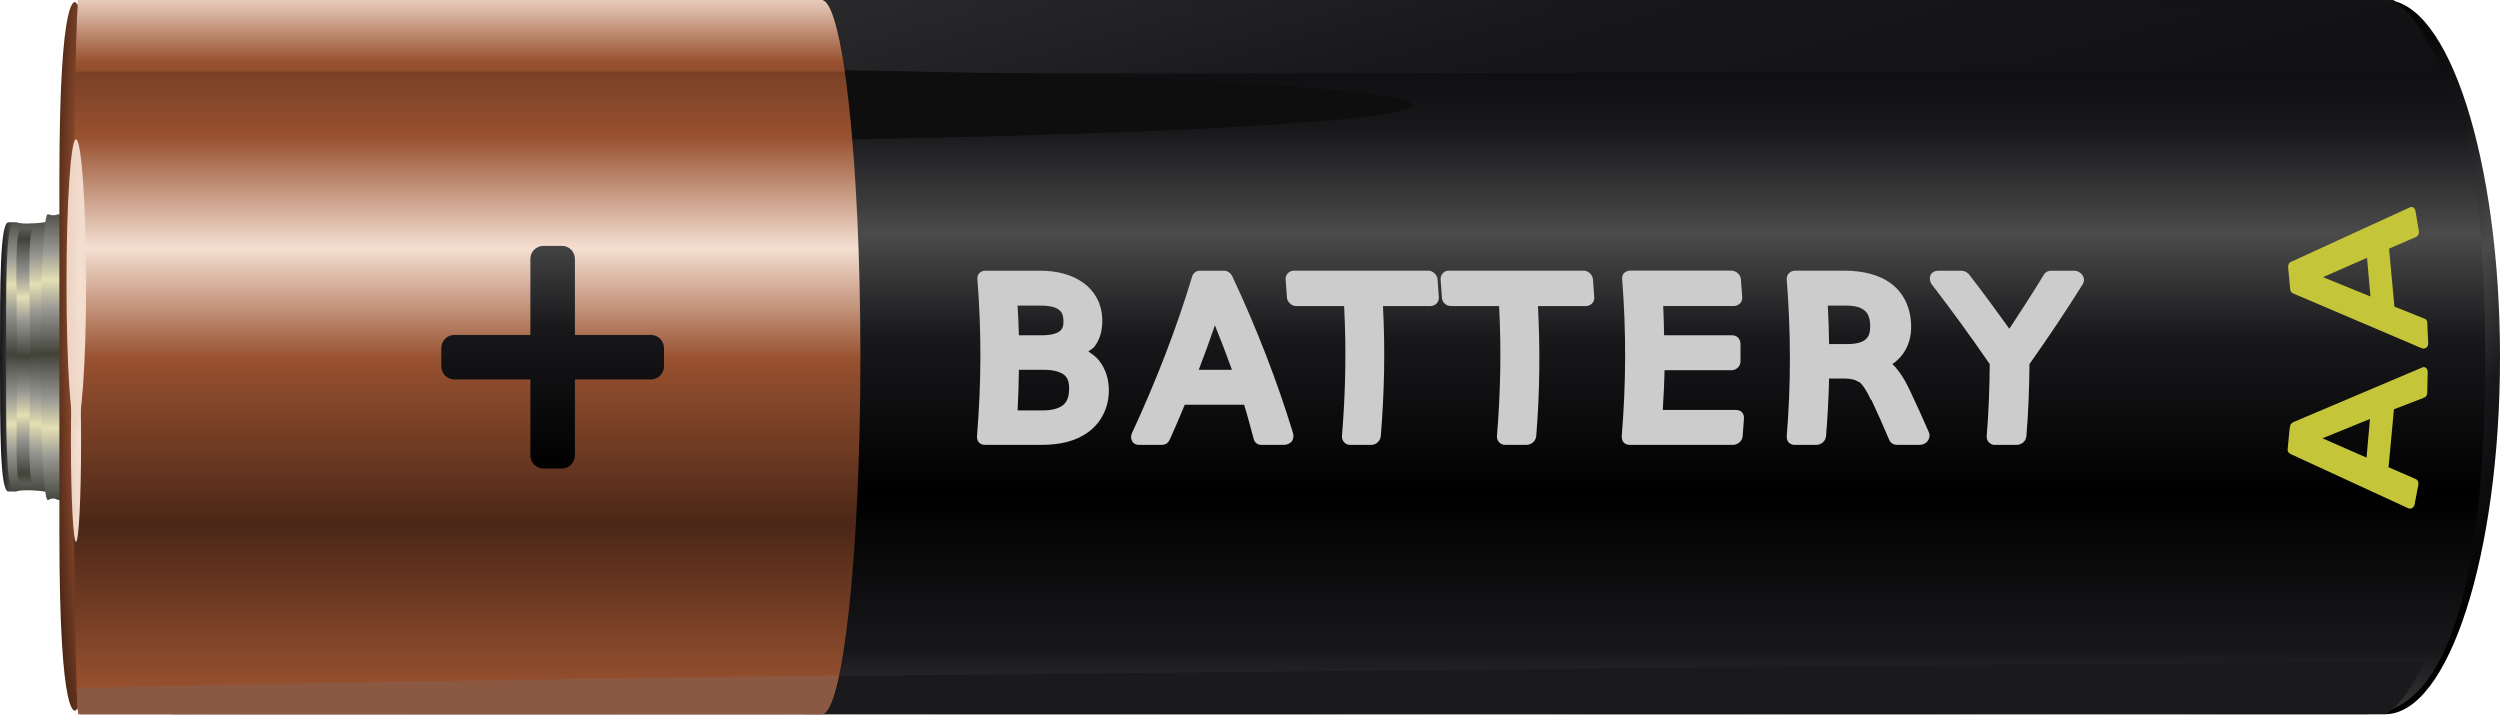
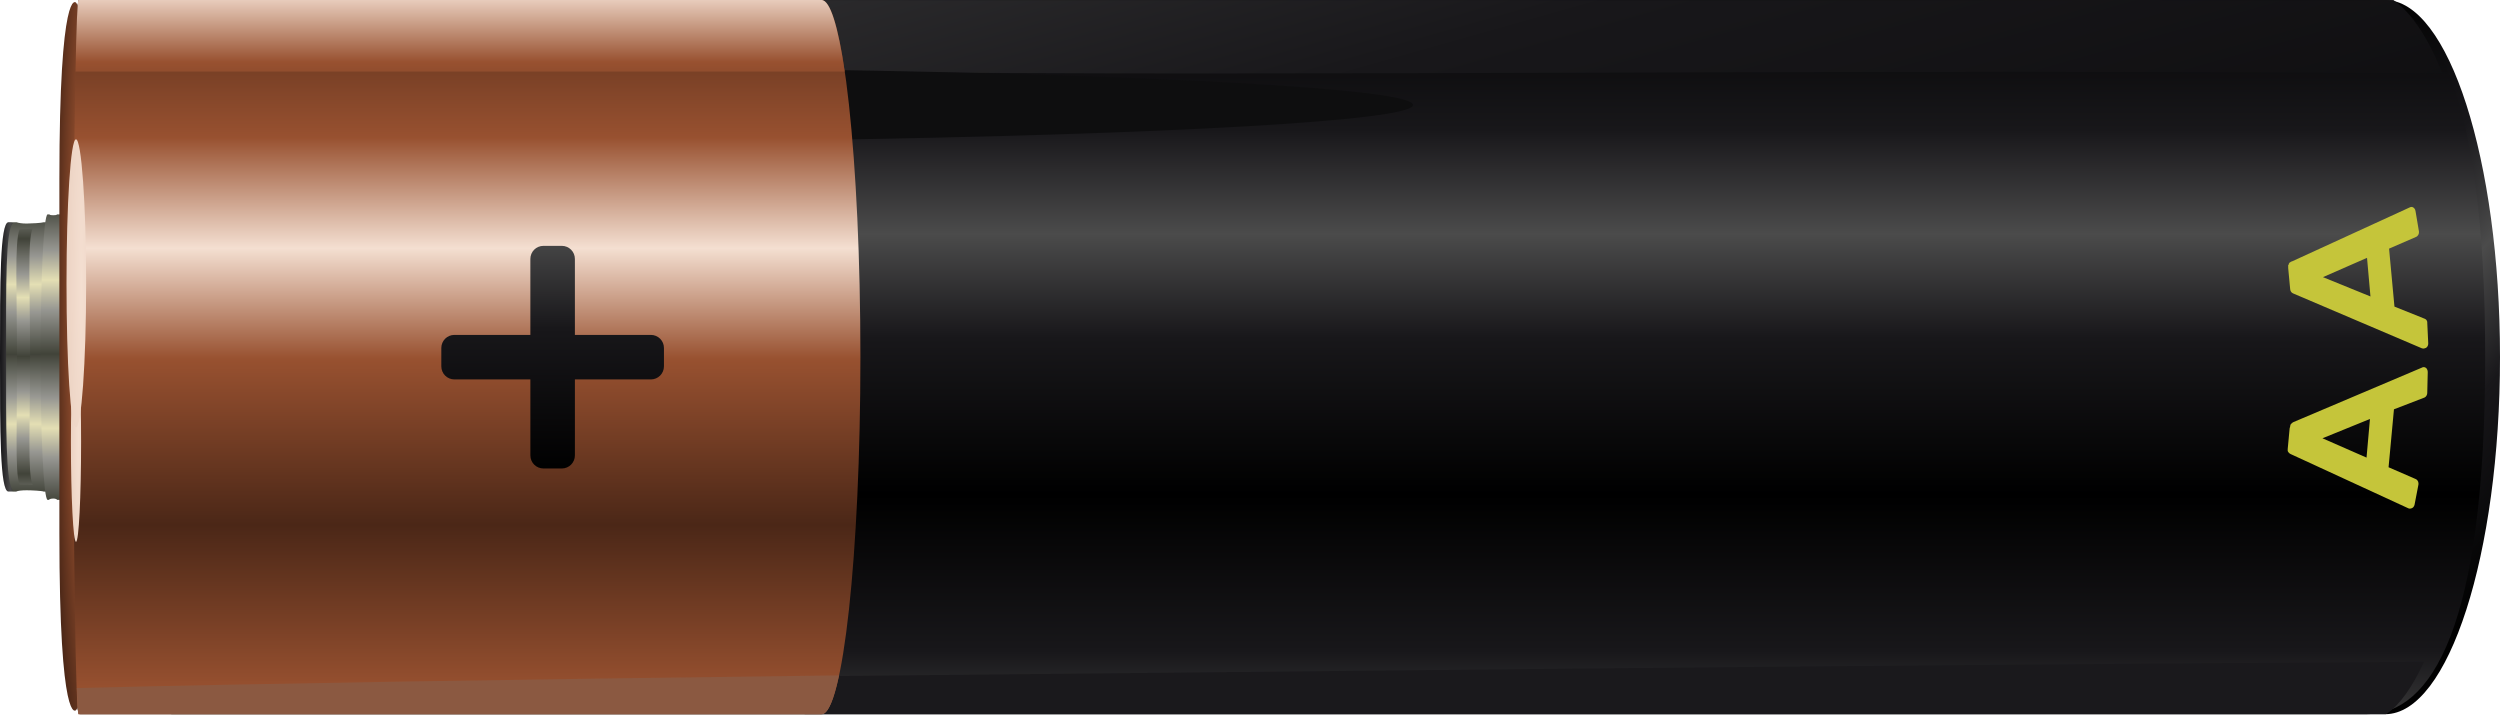
<svg xmlns="http://www.w3.org/2000/svg" xmlns:xlink="http://www.w3.org/1999/xlink" id="svg5157" viewBox="0 0 398.943 113.974" version="1.1" width="105.554mm" height="30.156mm">
  <defs id="defs5159">
-     <linearGradient id="linearGradient4798" x1="478.2" xlink:href="#linearGradient4236" spreadMethod="reflect" gradientUnits="userSpaceOnUse" y1="885.78" gradientTransform="matrix(0.34263,0,0,0.31535,160.79,-94.699)" x2="513.7" y2="848.3" />
+     <linearGradient id="linearGradient4798" x1="478.2" xlink:href="#linearGradient4236" spreadMethod="reflect" gradientUnits="userSpaceOnUse" y1="885.78" gradientTransform="matrix(0,-0.7637602,0.7029501,0,-305.7627,381.1668)" x2="513.7" y2="848.3" />
    <linearGradient id="linearGradient4236">
      <stop id="stop4238" stop-color="#4b4b4b" offset="0" />
      <stop id="stop4240" stop-color="#18171a" offset=".4" />
      <stop id="stop4242" offset="1" />
    </linearGradient>
-     <linearGradient id="linearGradient4800" x1="450.2" xlink:href="#linearGradient4236" spreadMethod="reflect" gradientUnits="userSpaceOnUse" y1="735.78" gradientTransform="matrix(0.34263,0,0,0.32621,160.79,-106.66)" x2="504.7" y2="735.78" />
-     <linearGradient id="linearGradient4802" x1="468.82" xlink:href="#linearGradient4148" spreadMethod="reflect" gradientUnits="userSpaceOnUse" y1="461.62" gradientTransform="matrix(0.34263,0,0,0.21254,160.79,-53.599)" x2="483.41" y2="461.62" />
+     <linearGradient id="linearGradient4800" x1="450.2" xlink:href="#linearGradient4236" spreadMethod="reflect" gradientUnits="userSpaceOnUse" y1="735.78" gradientTransform="matrix(0,-0.7637602,0.7271582,0,-332.4251,381.1668)" x2="504.7" y2="735.78" />
+     <linearGradient id="linearGradient4802" x1="468.82" xlink:href="#linearGradient4148" spreadMethod="reflect" gradientUnits="userSpaceOnUse" y1="461.62" gradientTransform="matrix(0,-0.7637602,0.4737752,0,-214.1462,381.1668)" x2="483.41" y2="461.62" />
    <linearGradient id="linearGradient4148">
      <stop id="stop4150" stop-color="#e4dfb4" offset="0" />
      <stop id="stop4152" stop-color="#979792" offset=".4" />
      <stop id="stop4154" stop-color="#414339" offset="1" />
    </linearGradient>
-     <linearGradient id="linearGradient4804" x1="463.05" xlink:href="#linearGradient4148" spreadMethod="reflect" gradientUnits="userSpaceOnUse" y1="463.39" gradientTransform="matrix(0.32819,0,0,0.30386,166.92,-96.301)" x2="450.24" y2="463.39" />
-     <linearGradient id="linearGradient4806" x1="468.82" xlink:href="#linearGradient4148" spreadMethod="reflect" gradientUnits="userSpaceOnUse" y1="461.62" gradientTransform="matrix(0.36353,0,0,0.08388,151.92,7.4105)" x2="483.41" y2="461.62" />
-     <radialGradient id="radialGradient4808" xlink:href="#linearGradient4236" spreadMethod="reflect" gradientUnits="userSpaceOnUse" cy="559.92" cx="424.58" gradientTransform="matrix(0.90038,0,0,-0.066691,-75.964,73.1)" r="28.141" />
-     <linearGradient id="linearGradient4810" x1="629.84" xlink:href="#linearGradient4236" gradientUnits="userSpaceOnUse" y1="802.53" gradientTransform="matrix(0.34263,0,0,0.32621,160.79,-106.66)" x2="318.57" y2="886.34" />
-     <radialGradient id="radialGradient4812" xlink:href="#linearGradient4228" spreadMethod="reflect" gradientUnits="userSpaceOnUse" cy="703.67" cx="425.28" gradientTransform="matrix(0.49252,0,0,0.035137,1272.7,393.2)" r="74.594" />
+     <linearGradient id="linearGradient4804" x1="463.05" xlink:href="#linearGradient4148" spreadMethod="reflect" gradientUnits="userSpaceOnUse" y1="463.39" gradientTransform="matrix(0,-0.7315719,0.6773376,0,-309.3337,367.5024)" x2="450.24" y2="463.39" />
+     <linearGradient id="linearGradient4806" x1="468.82" xlink:href="#linearGradient4148" spreadMethod="reflect" gradientUnits="userSpaceOnUse" y1="461.62" gradientTransform="matrix(0,-0.8103487,0.1869778,0,-78.14929,400.939)" x2="483.41" y2="461.62" />
+     <radialGradient id="radialGradient4808" xlink:href="#linearGradient4236" spreadMethod="reflect" gradientUnits="userSpaceOnUse" cy="559.92" cx="424.58" gradientTransform="matrix(0,-2.007047,-0.1486616,0,68.27988,908.9177)" r="28.141" />
+     <linearGradient id="linearGradient4810" x1="629.84" xlink:href="#linearGradient4236" gradientUnits="userSpaceOnUse" y1="802.53" gradientTransform="matrix(0,-0.7637602,0.7271582,0,-332.4251,381.1668)" x2="318.57" y2="886.34" />
+     <radialGradient id="radialGradient4812" xlink:href="#linearGradient4228" spreadMethod="reflect" gradientUnits="userSpaceOnUse" cy="703.67" cx="425.28" gradientTransform="matrix(0,-1.097882,0.07832427,0,-40.72363,517.1203)" r="74.594" />
    <linearGradient id="linearGradient4228">
      <stop id="stop4230" stop-color="#f4dfd1" offset="0" />
      <stop id="stop4232" stop-color="#985130" offset=".4" />
      <stop id="stop4234" stop-color="#4b2717" offset="1" />
    </linearGradient>
-     <linearGradient id="linearGradient4814" x1="447.08" xlink:href="#linearGradient4228" spreadMethod="reflect" gradientUnits="userSpaceOnUse" y1="561.01" gradientTransform="matrix(0.34415,0,0,0.33161,160.15,-110.15)" x2="504.62" y2="561.01" />
-     <linearGradient id="linearGradient4816" x1="449.3" xlink:href="#linearGradient4236" gradientUnits="userSpaceOnUse" y1="580.12" gradientTransform="matrix(0.35861,0,0,0.35861,154.01,-126.19)" x2="401.52" y2="580.12" />
-     <radialGradient id="radialGradient4818" xlink:href="#linearGradient4228" spreadMethod="reflect" gradientUnits="userSpaceOnUse" cy="728.18" cx="425.72" gradientTransform="matrix(5.2609,0,0,0.21486,-766.48,260.64)" r="74.594" />
-     <radialGradient id="radialGradient4820" xlink:href="#linearGradient4228" spreadMethod="reflect" gradientUnits="userSpaceOnUse" cy="728.18" cx="425.72" gradientTransform="matrix(7.5864,0,0,0.41245,-1745.1,116.96)" r="74.594" />
-     <linearGradient id="linearGradient5155" x1="501.03" xlink:href="#linearGradient4228" gradientUnits="userSpaceOnUse" x2="463.7" gradientTransform="matrix(0.34263,0,0,0.37338,160.79,-134.79)" y1="559.56" y2="559.56" />
+     <linearGradient id="linearGradient4814" x1="447.08" xlink:href="#linearGradient4228" spreadMethod="reflect" gradientUnits="userSpaceOnUse" y1="561.01" gradientTransform="matrix(0,-0.7671485,0.7391954,0,-340.2047,382.5935)" x2="504.62" y2="561.01" />
+     <linearGradient id="linearGradient4816" x1="449.3" xlink:href="#linearGradient4236" gradientUnits="userSpaceOnUse" y1="580.12" gradientTransform="matrix(0,-0.7993814,0.7993814,0,-375.9596,396.2802)" x2="401.52" y2="580.12" />
+     <radialGradient id="radialGradient4818" xlink:href="#linearGradient4228" spreadMethod="reflect" gradientUnits="userSpaceOnUse" cy="728.18" cx="425.72" gradientTransform="matrix(0,-11.72713,0.4789467,0,-336.2146,5062.678)" r="74.594" />
+     <radialGradient id="radialGradient4820" xlink:href="#linearGradient4228" spreadMethod="reflect" gradientUnits="userSpaceOnUse" cy="728.18" cx="425.72" gradientTransform="matrix(0,-16.91093,0.9193967,0,-656.4932,7244.131)" r="74.594" />
+     <linearGradient id="linearGradient5155" x1="501.03" xlink:href="#linearGradient4228" gradientUnits="userSpaceOnUse" x2="463.7" gradientTransform="matrix(0,-0.7637602,0.8323054,0,-395.13,381.1668)" y1="559.56" y2="559.56" />
  </defs>
-   <g id="layer1" transform="matrix(0,-2.229111,2.229111,0,-1408.06,1492.267)">
-     <g id="g4354" transform="translate(-835.24,220.2)">
-       <path id="path4356" style="color:#000000;fill:url(#linearGradient4798)" transform="translate(1172.9,369)" fill="url(#linearGradient4798)" d="m 306.22,53.656 c -14.117,0 -25.562,0.491 -25.562,1.094 v 158.47 c 0,4.538 11.446,8.219 25.562,8.219 14.117,3e-5 25.562,-3.68 25.562,-8.219 v -158.47 c 0,-0.603 -11.446,-1.094 -25.562,-1.094 z" />
-       <path id="path4358" style="color:#000000;fill:url(#linearGradient4800)" transform="translate(1172.9,369)" fill="url(#linearGradient4800)" d="m 306.22,46.812 c -14.117,0 -25.562,0.782 -25.562,1.406 v 163.66 c 0,4.695 6.32,8.5 25.562,8.5 19.242,0 25.562,-3.805 25.562,-8.5 v -163.66 c 0,-0.624 -11.446,-1.406 -25.562,-1.406 z" />
-       <path id="path4360" style="color:#000000;fill:url(#linearGradient4802)" transform="translate(1172.9,369)" fill="url(#linearGradient4802)" d="m 302.5,42.594 c -3.442,0.058 -5.867,0.247 -5.906,0.781 -8e-5,0.002 0,0.029 0,0.031 v 0.219 c 0.057,0.098 0.094,0.401 0.094,0.75 0,0.346 -0.038,1.118 -0.094,1.219 v 0.844 c 2.978,-0.035 6.21,-0.062 9.625,-0.062 3.415,0 6.678,0.027 9.656,0.062 v -0.844 c -0.05,-0.118 -0.094,-0.896 -0.094,-1.219 0,-0.322 0.043,-0.601 0.094,-0.719 v -0.219 c 0.002,-0.011 0,-0.02 0,-0.031 0,-0.005 3.8e-4,-0.026 0,-0.031 -0.057,-0.712 -4.367,-0.781 -9.656,-0.781 -1.323,0 -2.571,-0.019 -3.719,0 z" />
-       <path id="path4362" style="color:#000000;fill:url(#linearGradient4804)" transform="translate(1172.9,369)" fill="url(#linearGradient4804)" d="m 300.28,43.656 c -1.612,-0.003 -2.752,0.031 -3.188,0.219 3.3e-4,0.038 0,0.055 0,0.094 0,0.333 -0.003,0.641 -0.031,0.844 0.775,-0.387 4.561,-0.188 9.156,-0.188 4.636,0 8.491,-0.204 9.219,0.188 -0.029,-0.204 -0.062,-0.508 -0.062,-0.844 0,-0.038 -3.3e-4,-0.056 0,-0.094 -0.854,-0.378 -4.631,-0.188 -9.156,-0.188 -2.255,0 -4.326,-0.028 -5.938,-0.031 z" />
-       <path id="path4364" style="color:#000000;fill:url(#linearGradient4806)" transform="translate(1172.9,369)" fill="url(#linearGradient4806)" d="m 306.22,45.375 c -5.614,0 -10.163,0.219 -10.219,0.5 v 0.094 c 0.06,0.039 0.094,0.175 0.094,0.312 0,0.136 -0.034,0.241 -0.094,0.281 v 0.344 c 3.159,-0.014 6.595,-0.031 10.219,-0.031 3.623,0 7.059,0.017 10.219,0.031 V 46.562 c -0.053,-0.046 -0.062,-0.154 -0.062,-0.281 0,-0.127 0.009,-0.235 0.062,-0.281 v -0.094 c 10e-4,-0.002 -0.003,-0.029 0,-0.031 -0.06,-0.281 -4.607,-0.5 -10.219,-0.5 z" />
-       <path id="path4366" style="color:#000000;fill:url(#radialGradient4808)" transform="translate(1172.9,369)" fill="url(#radialGradient4808)" d="m 306.22,42.469 c -5.291,0 -9.572,0.003 -9.625,0.594 v 0.219 c 0.018,0.025 0.049,0.072 0.062,0.125 0.51,-0.542 4.584,-0.5 9.562,-0.5 5.041,0 9.168,-0.052 9.594,0.5 0.012,-0.054 0.047,-0.094 0.062,-0.125 V 43.094 c 0.002,-0.009 0,-0.022 0,-0.031 -0.057,-0.591 -4.367,-0.594 -9.656,-0.594 z" />
-       <path id="path4368" style="color:#000000" transform="translate(1172.9,369)" fill="#1a191c" d="m 280.66,100.06 v 113.16 c 0,0.021 -3e-4,0.042 0,0.062 0.637,0.974 1.948,1.889 3.75,2.719 -0.263,-44.429 -0.736,-83.518 -1.031,-115.03 -1.352,-0.231 -2.188,-0.644 -2.719,-0.906 z" />
-       <path id="path4370" style="color:#000000;fill:url(#linearGradient4810)" transform="translate(1172.9,369)" fill="url(#linearGradient4810)" d="m 331.78,100.41 c -0.768,0.304 -3.168,1.826 -5.125,2.094 -0.377,32.352 0.217,70.813 -0.125,114.81 2.512,-0.999 4.328,-2.189 5.25,-3.5 z" />
-       <path id="path4372" d="m 1473.4,481.41 c -0.151,0.002 -0.304,0.052 -0.406,0.156 -0.102,0.104 -0.157,0.254 -0.156,0.406 v 4.062 c 0,1.355 0.276,2.493 0.938,3.375 0.662,0.882 1.671,1.395 2.812,1.438 0.872,0.033 1.688,-0.208 2.312,-0.719 0.253,-0.205 0.445,-0.478 0.625,-0.75 0.116,0.147 0.196,0.321 0.344,0.438 0.541,0.425 1.249,0.593 2.031,0.562 1.034,-0.041 1.94,-0.525 2.531,-1.344 0.592,-0.821 0.875,-1.873 0.875,-3.125 v -3.906 c 0,-0.162 -0.073,-0.333 -0.188,-0.438 -0.114,-0.105 -0.276,-0.138 -0.438,-0.125 -3.745,0.297 -7.473,0.279 -11.219,-0.031 -0.02,-0.002 -0.043,6.9e-4 -0.062,0 z m 1.906,2.906 c 0.962,0.054 1.944,0.08 2.906,0.094 v 1.812 c 0,0.736 -0.178,1.21 -0.375,1.438 -0.192,0.227 -0.474,0.364 -1.062,0.344 -0.582,-0.02 -0.89,-0.189 -1.094,-0.438 -0.197,-0.241 -0.375,-0.702 -0.375,-1.438 v -1.812 z m 7.5,0 v 1.656 c 0,0.668 -0.126,1.073 -0.281,1.281 -0.157,0.213 -0.347,0.328 -0.781,0.344 -0.441,0.016 -0.623,-0.077 -0.781,-0.281 -0.152,-0.196 -0.281,-0.611 -0.281,-1.281 v -1.625 c 0.717,-0.015 1.409,-0.056 2.125,-0.094 z m -9.375,8.125 c -0.157,-0.006 -0.329,0.052 -0.438,0.156 -0.109,0.105 -0.156,0.248 -0.156,0.406 v 1.594 c -2e-4,0.128 0.021,0.264 0.094,0.375 0.073,0.111 0.193,0.197 0.312,0.25 0.825,0.367 1.644,0.725 2.469,1.062 v 4.25 c -0.825,0.253 -1.644,0.464 -2.469,0.688 -0.119,0.032 -0.239,0.121 -0.312,0.219 -0.073,0.098 -0.094,0.216 -0.094,0.344 v 1.594 c 2e-4,0.201 0.086,0.434 0.25,0.562 0.164,0.128 0.408,0.152 0.594,0.094 3.745,-1.145 7.473,-2.593 11.219,-4.344 0.23,-0.109 0.406,-0.345 0.406,-0.594 v -1.75 c -5e-4,-0.249 -0.176,-0.46 -0.406,-0.531 -3.745,-1.133 -7.473,-2.574 -11.219,-4.312 -0.079,-0.038 -0.165,-0.058 -0.25,-0.062 z m 4.781,4.844 c 1.062,0.409 2.126,0.795 3.188,1.156 -1.062,0.429 -2.126,0.839 -3.188,1.219 z m 6.469,6.219 c -0.428,0.034 -0.853,0.068 -1.281,0.094 -0.02,2.3e-4 -0.043,-0.002 -0.062,0 -0.151,0.024 -0.304,0.13 -0.406,0.25 -0.102,0.12 -0.157,0.253 -0.156,0.406 v 3.438 c -3.112,0.162 -6.201,0.102 -9.312,-0.156 -0.162,-0.013 -0.323,0.051 -0.438,0.156 -0.114,0.105 -0.188,0.243 -0.188,0.406 v 1.562 c 0,0.164 0.073,0.312 0.188,0.438 0.114,0.126 0.276,0.205 0.438,0.219 3.112,0.258 6.201,0.318 9.312,0.156 v 3.406 c 0,0.164 0.073,0.328 0.188,0.438 0.114,0.11 0.276,0.166 0.438,0.156 0.428,-0.026 0.853,-0.06 1.281,-0.094 0.162,-0.013 0.323,-0.093 0.438,-0.219 0.114,-0.126 0.188,-0.274 0.188,-0.438 v -9.625 c 0,-0.163 -0.073,-0.332 -0.188,-0.438 -0.114,-0.106 -0.276,-0.169 -0.438,-0.156 z m 0,11.094 c -0.428,0.034 -0.853,0.068 -1.281,0.094 -0.02,2.2e-4 -0.043,-0.002 -0.062,0 -0.151,0.024 -0.304,0.099 -0.406,0.219 -0.102,0.12 -0.157,0.283 -0.156,0.438 v 3.438 c -3.112,0.162 -6.201,0.102 -9.312,-0.156 -0.162,-0.013 -0.323,0.05 -0.438,0.156 -0.114,0.106 -0.188,0.242 -0.188,0.406 v 1.562 c 0,0.164 0.073,0.342 0.188,0.469 0.114,0.126 0.276,0.205 0.438,0.219 3.112,0.258 6.201,0.287 9.312,0.125 v 3.438 c 0,0.164 0.073,0.327 0.188,0.438 0.114,0.11 0.276,0.166 0.438,0.156 0.428,-0.026 0.853,-0.06 1.281,-0.094 0.162,-0.013 0.323,-0.093 0.438,-0.219 0.114,-0.126 0.188,-0.273 0.188,-0.438 v -9.688 c 0,-0.164 -0.073,-0.3 -0.188,-0.406 -0.114,-0.106 -0.276,-0.169 -0.438,-0.156 z m -11.281,12.969 c -0.151,0.002 -0.304,0.05 -0.406,0.156 -0.102,0.106 -0.157,0.251 -0.156,0.406 v 7.406 c 0,0.165 0.073,0.342 0.188,0.469 0.114,0.127 0.276,0.205 0.438,0.219 0.428,0.035 0.853,0.066 1.281,0.094 0.162,0.01 0.323,-0.046 0.438,-0.156 0.114,-0.11 0.156,-0.272 0.156,-0.438 v -5.219 c 0.945,0.052 1.899,0.111 2.844,0.125 v 4.812 c 0,0.165 0.073,0.319 0.188,0.438 0.114,0.118 0.276,0.187 0.438,0.188 0.425,0.002 0.856,0.006 1.281,0 0.161,-0.002 0.323,-0.069 0.438,-0.188 0.114,-0.119 0.156,-0.272 0.156,-0.438 v -4.844 c 0.697,-0.015 1.397,-0.026 2.094,-0.062 v 5.062 c 0,0.165 0.073,0.327 0.188,0.438 0.114,0.111 0.276,0.166 0.438,0.156 0.428,-0.026 0.853,-0.06 1.281,-0.094 0.162,-0.013 0.323,-0.092 0.438,-0.219 0.114,-0.127 0.188,-0.304 0.188,-0.469 v -7.25 c 0,-0.165 -0.073,-0.331 -0.188,-0.438 -0.114,-0.107 -0.276,-0.138 -0.438,-0.125 -3.745,0.297 -7.473,0.279 -11.219,-0.031 -0.02,-0.002 -0.043,6.6e-4 -0.062,0 z m 0,11.812 c -0.151,0.002 -0.304,0.05 -0.406,0.156 -0.102,0.106 -0.157,0.251 -0.156,0.406 v 1.562 c 0,0.165 0.073,0.342 0.188,0.469 0.114,0.127 0.276,0.205 0.438,0.219 1.379,0.114 2.746,0.187 4.125,0.219 v 1.062 c 0,0.531 -0.102,0.853 -0.25,1.062 v 0.031 c -0.135,0.195 -0.576,0.518 -1.281,0.844 v 0.031 c -0.962,0.449 -1.913,0.872 -2.875,1.281 -0.203,0.086 -0.342,0.298 -0.344,0.531 v 1.656 c 10e-4,0.214 0.104,0.435 0.281,0.562 0.177,0.128 0.407,0.174 0.594,0.094 1.025,-0.447 2.069,-0.914 3.094,-1.406 0.663,-0.312 1.175,-0.634 1.594,-1 0.078,-0.067 0.148,-0.148 0.219,-0.219 0.196,0.291 0.439,0.547 0.719,0.75 0.587,0.424 1.293,0.62 2.094,0.594 1.204,-0.039 2.237,-0.516 2.906,-1.375 0.671,-0.861 0.969,-2.033 0.969,-3.438 v -3.5 c 0,-0.165 -0.073,-0.33 -0.188,-0.438 -0.114,-0.107 -0.276,-0.169 -0.438,-0.156 -3.745,0.298 -7.473,0.31 -11.219,0 -0.02,-0.002 -0.043,6.6e-4 -0.062,0 z m 9.406,2.938 v 1.344 c 0,0.654 -0.145,1.047 -0.344,1.281 -0.195,0.236 -0.487,0.388 -1.031,0.406 -0.544,0.018 -0.826,-0.084 -1.031,-0.312 -0.199,-0.222 -0.344,-0.628 -0.344,-1.281 v -1.344 c 0.919,-0.012 1.831,-0.045 2.75,-0.094 z m 1.875,7.312 c -0.115,0.012 -0.248,0.052 -0.344,0.125 -1.91,1.466 -3.809,2.847 -5.719,4.156 -1.721,-0.014 -3.435,-0.076 -5.156,-0.219 -0.162,-0.013 -0.323,0.049 -0.438,0.156 -0.114,0.107 -0.188,0.24 -0.188,0.406 v 1.594 c 0,0.166 0.073,0.341 0.188,0.469 0.114,0.128 0.276,0.205 0.438,0.219 1.721,0.143 3.435,0.205 5.156,0.219 1.91,1.345 3.809,2.623 5.719,3.812 0.185,0.114 0.429,0.125 0.625,0 0.196,-0.125 0.344,-0.365 0.344,-0.594 v -1.688 c 3e-4,-0.208 -0.113,-0.398 -0.281,-0.5 -1.288,-0.777 -2.587,-1.621 -3.875,-2.469 1.288,-0.931 2.587,-1.873 3.875,-2.875 0.168,-0.13 0.282,-0.355 0.281,-0.562 v -1.656 c 10e-5,-0.169 -0.07,-0.361 -0.188,-0.469 -0.118,-0.108 -0.273,-0.143 -0.438,-0.125 z" fill="#cccccc" />
-       <path id="path4374" style="color:#000000;fill:url(#radialGradient4812)" fill="url(#radialGradient4812)" d="m 1466.5,415.72 c -13.995,0 -12.656,1.188 -12.656,1.188 0,0 0.894,1.438 25.312,1.438 24.418,10e-6 25.344,-1.438 25.344,-1.438 0,0 1.339,-1.188 -12.656,-1.188 z" />
-       <path id="path4376" style="color:#000000;text-indent:0;text-transform:none" fill="#c5c53a" d="m 1472.4,575.24 a 0.355,0.311 0 0 0 -0.146,0.105 0.355,0.311 0 0 0 -0.073,0.105 l -3.894,8.448 a 0.355,0.311 0 0 0 0,0.175 0.355,0.311 0 0 0 0.255,0.245 l 1.456,0.28 a 0.355,0.311 0 0 0 0.364,-0.14 0.355,0.311 0 0 0 0.037,-0.07 l 0.837,-1.928 4.149,0.386 0.837,2.173 a 0.355,0.311 0 0 0 0.073,0.105 0.355,0.311 0 0 0 0.108,0.07 0.355,0.311 0 0 0 0.146,0.035 l 1.492,0.035 a 0.355,0.311 0 0 0 0.182,-0.035 0.355,0.311 0 0 0 0.108,-0.07 0.355,0.311 0 0 0 0.073,-0.21 0.355,0.311 0 0 0 -0.037,-0.105 l -3.894,-9.185 -0.036,-0.07 a 0.355,0.311 0 0 0 -0.073,-0.07 0.355,0.311 0 0 0 0,-0.035 0.355,0.311 0 0 0 -0.037,0 0.355,0.311 0 0 0 0,-0.035 0.355,0.311 0 0 0 -0.037,0 0.355,0.311 0 0 0 -0.037,0 0.355,0.311 0 0 0 -0.037,-0.035 0.355,0.311 0 0 0 -0.037,0 0.355,0.311 0 0 0 -0.037,0 0.355,0.311 0 0 0 -0.108,-0.035 l -1.492,-0.14 a 0.355,0.311 0 0 0 -0.108,0 0.355,0.311 0 0 0 -0.036,0 z m 13.101,0.035 -1.492,0.14 a 0.355,0.311 0 0 0 -0.328,0.21 l -3.93,9.22 a 0.355,0.311 0 0 0 0,0.21 0.355,0.311 0 0 0 0.073,0.14 0.355,0.311 0 0 0 0.291,0.105 l 1.456,-0.07 a 0.355,0.311 0 0 0 0.073,0 0.355,0.311 0 0 0 0.146,-0.07 0.355,0.311 0 0 0 0.073,-0.105 l 0.873,-2.174 4.149,-0.386 0.837,1.928 a 0.355,0.311 0 0 0 0.073,0.105 0.355,0.311 0 0 0 0.328,0.105 l 1.456,-0.245 a 0.355,0.311 0 0 0 0.291,-0.245 0.355,0.311 0 0 0 -0.037,-0.175 l -3.858,-8.413 a 0.355,0.311 0 0 0 0,-0.035 l -0.038,-0.035 a 0.355,0.311 0 0 0 0,-0.035 0.355,0.311 0 0 0 -0.036,-0.035 0.355,0.311 0 0 0 0,-0.035 0.355,0.311 0 0 0 -0.037,0 0.355,0.311 0 0 0 0,-0.035 0.355,0.311 0 0 0 -0.037,0 0.355,0.311 0 0 0 -0.037,-0.035 0.355,0.311 0 0 0 -0.037,0 0.355,0.311 0 0 0 -0.036,0 0.355,0.311 0 0 0 0,-0.035 0.355,0.311 0 0 0 -0.037,0 0.355,0.311 0 0 0 -0.037,0 0.355,0.311 0 0 0 -0.036,0 0.355,0.311 0 0 0 -0.037,0 0.355,0.311 0 0 0 -0.073,0 z m -12.192,2.454 1.383,3.4 -2.766,-0.245 1.383,-3.155 z m 11.536,0.035 1.383,3.155 -2.766,0.245 z" />
-       <path id="path4378" style="color:#000000" fill="#0e0e0f" d="m 1499.7,469.65 c -1.484,0.177 -3.174,0.329 -5.031,0.464 0.4,24.859 1.364,42.511 2.505,42.511 1.149,0 2.131,-17.862 2.526,-42.975 z" />
-       <path id="path4380" style="color:#000000;fill:url(#linearGradient4814)" transform="translate(1172.9,369)" fill="url(#linearGradient4814)" d="m 306.22,47.719 c -14.117,0 -25.562,0.173 -25.562,0.375 10e-6,17.722 0,35.494 0,53.188 0,1.524 11.446,2.781 25.562,2.781 14.117,1e-5 25.562,-1.258 25.562,-2.781 -0.003,-18.528 -1.1e-4,-37.371 0,-53.188 0,-0.202 -11.446,-0.375 -25.562,-0.375 z" />
-       <path id="path4382" style="color:#000000" transform="translate(1172.9,369)" fill="#8b5941" d="m 282.53,47.969 c -1.165,0.042 -1.875,0.077 -1.875,0.125 v 53.188 c 0,0.448 1.022,0.876 2.781,1.25 C 283.152,79.68 282.86,61.314 282.53,47.97 Z" />
-       <path id="path4384" style="color:#000000;fill:url(#linearGradient4816)" transform="translate(1172.9,369)" fill="url(#linearGradient4816)" d="m 305.56,74.062 c -0.519,0 -0.938,0.418 -0.938,0.938 v 5.438 h -5.438 c -0.519,0 -0.938,0.418 -0.938,0.938 v 1.312 c 0,0.519 0.418,0.938 0.938,0.938 h 5.438 v 5.438 c 0,0.519 0.418,0.938 0.938,0.938 h 1.312 c 0.519,0 0.938,-0.418 0.938,-0.938 v -5.438 h 5.438 c 0.519,0 0.938,-0.418 0.938,-0.938 v -1.312 c 0,-0.519 -0.418,-0.938 -0.938,-0.938 H 307.81 v -5.438 c 0,-0.519 -0.418,-0.938 -0.938,-0.938 z" />
-       <path id="path4386" style="color:#000000;fill:url(#radialGradient4818)" fill="url(#radialGradient4818)" d="m 1480.2,416.91 c 0,0.201 -3.202,0.364 -7.151,0.364 -3.95,0 -7.151,-0.163 -7.151,-0.364 0,-0.201 3.202,-0.364 7.151,-0.364 3.95,0 7.151,0.163 7.151,0.364 z" />
-       <path id="path4388" style="color:#000000;fill:url(#radialGradient4820)" fill="url(#radialGradient4820)" d="m 1484.4,416.23 c -5.695,0 -10.312,0.293 -10.312,0.679 0,0.386 4.617,0.727 10.312,0.727 5.695,0 10.312,-0.341 10.312,-0.727 0,-0.386 -4.617,-0.679 -10.312,-0.679 z" />
-       <path id="path4390" style="color:#000000;fill:url(#linearGradient5155)" transform="translate(1172.9,369)" fill="url(#linearGradient5155)" d="m 326.66,47.875 c 10e-6,18.359 0,36.737 0,55.062 3.205,-0.461 5.125,-1.036 5.125,-1.656 -0.003,-18.528 -1.1e-4,-37.371 0,-53.188 0,-0.082 -1.947,-0.158 -5.125,-0.219 z" />
-     </g>
-   </g>
+   <path id="path4356" style="color:#000000;fill:url(#linearGradient4798);stroke-width:2.229" fill="url(#linearGradient4798)" d="m 24.937,56.987 c 0,31.468 1.094,56.981 2.438,56.981 H 380.622 c 10.117,0 18.321,-25.514 18.321,-56.981 7e-5,-31.468 -8.204,-56.981 -18.321,-56.981 H 27.375 c -1.344,0 -2.438,25.514 -2.438,56.981 z" />
+   <path id="path4358" style="color:#000000;fill:url(#linearGradient4800);stroke-width:2.229" fill="url(#linearGradient4800)" d="m 9.681,56.987 c 0,31.468 1.744,56.981 3.135,56.981 H 377.632 c 10.465,0 18.947,-14.088 18.947,-56.981 0,-42.892 -8.482,-56.981 -18.947,-56.981 H 12.816 c -1.391,0 -3.135,25.514 -3.135,56.981 z" />
+   <path id="path4360" style="color:#000000;fill:url(#linearGradient4802);stroke-width:2.229" fill="url(#linearGradient4802)" d="m 0.279,65.28 c 0.129,7.672 0.551,13.077 1.741,13.166 0.004,1.79e-4 0.065,0 0.07,0 h 0.488 C 2.796,78.318 3.471,78.236 4.249,78.236 c 0.771,0 2.492,0.084 2.717,0.209 H 8.847 C 8.769,71.807 8.708,64.602 8.708,56.99 c 0,-7.612 0.061,-14.887 0.139,-21.525 H 6.966 C 6.704,35.577 4.968,35.674 4.249,35.674 c -0.719,0 -1.34,-0.097 -1.602,-0.209 H 2.159 c -0.025,-0.004 -0.045,0 -0.07,0 -0.011,0 -0.059,-8.47e-4 -0.07,0 -1.586,0.126 -1.741,9.735 -1.741,21.525 0,2.949 -0.043,5.732 5e-7,8.29 z" />
+   <path id="path4362" style="color:#000000;fill:url(#linearGradient4804);stroke-width:2.229" fill="url(#linearGradient4804)" d="m 2.646,70.228 c -0.007,3.593 0.068,6.135 0.488,7.105 0.085,-7.36e-4 0.122,0 0.209,0 0.741,0 1.429,0.007 1.881,0.07 C 4.361,75.675 4.805,67.236 4.805,56.993 c 0,-10.334 -0.456,-18.928 0.418,-20.55 -0.455,0.064 -1.131,0.139 -1.881,0.139 -0.086,0 -0.126,7.36e-4 -0.209,0 -0.843,1.904 -0.418,10.322 -0.418,20.41 0,5.027 -0.063,9.642 -0.07,13.235 z" />
+   <path id="path4364" style="color:#000000;fill:url(#linearGradient4806);stroke-width:2.229" fill="url(#linearGradient4806)" d="m 6.478,56.987 c 0,12.514 0.488,22.654 1.115,22.779 h 0.209 c 0.086,-0.134 0.389,-0.209 0.697,-0.209 0.304,0 0.538,0.077 0.627,0.209 h 0.766 c -0.031,-7.043 -0.07,-14.702 -0.07,-22.779 0,-8.077 0.039,-15.736 0.07,-22.779 H 9.125 c -0.103,0.119 -0.343,0.139 -0.627,0.139 -0.284,0 -0.524,-0.02 -0.627,-0.139 H 7.662 c -0.005,-0.002 -0.065,0.007 -0.07,0 -0.626,0.134 -1.115,10.27 -1.115,22.779 z" />
+   <path id="path4366" style="color:#000000;fill:url(#radialGradient4808);stroke-width:2.229" fill="url(#radialGradient4808)" d="m -8.4348e-6,56.987 c 0,11.795 0.006,21.337 1.324,21.455 h 0.488 c 0.057,-0.04 0.16,-0.109 0.279,-0.139 C 0.881,77.165 0.975,68.085 0.975,56.987 c 0,-11.237 -0.116,-20.437 1.115,-21.386 -0.119,-0.027 -0.211,-0.104 -0.279,-0.139 H 1.393 c -0.021,-0.004 -0.049,0 -0.07,0 C 0.007,35.588 -8.4348e-6,45.197 -8.4348e-6,56.987 Z" />
+   <path id="path4368" style="color:#000000;stroke-width:2.229" fill="#1a191c" d="m 128.377,113.963 h 252.246 c 0.047,0 0.093,6.7e-4 0.139,0 2.17,-1.42 4.212,-4.343 6.061,-8.359 -99.037,0.587 -186.171,1.641 -256.415,2.299 -0.514,3.014 -1.437,4.877 -2.02,6.061 z" />
+   <path id="path4370" style="color:#000000;fill:url(#linearGradient4810);stroke-width:2.229" fill="url(#linearGradient4810)" d="m 129.157,0.011 c 0.678,1.713 4.07,7.061 4.667,11.424 72.116,0.841 157.85,-0.484 255.924,0.279 -2.227,-5.6 -4.88,-9.647 -7.802,-11.703 z" />
+   <path id="path4374" style="color:#000000;fill:url(#radialGradient4812);stroke-width:2.229" fill="url(#radialGradient4812)" d="m 9.476,85.119 c 0,31.196 2.647,28.212 2.647,28.212 0,0 3.204,-1.993 3.204,-56.423 2.2e-5,-54.43 -3.204,-56.495 -3.204,-56.495 0,0 -2.647,-2.984 -2.647,28.212 z" />
+   <path id="path4376" style="color:#000000;text-indent:0;text-transform:none;stroke-width:2.229" fill="#c5c53a" d="m 365.064,71.967 a 0.694,0.792 0 0 0 0.234,0.326 0.694,0.792 0 0 0 0.234,0.163 l 18.833,8.68 a 0.694,0.792 0 0 0 0.391,0 0.694,0.792 0 0 0 0.547,-0.568 l 0.625,-3.245 a 0.694,0.792 0 0 0 -0.313,-0.811 0.694,0.792 0 0 0 -0.156,-0.082 l -4.298,-1.866 0.86,-9.248 4.845,-1.866 a 0.694,0.792 0 0 0 0.234,-0.163 0.694,0.792 0 0 0 0.156,-0.241 0.694,0.792 0 0 0 0.078,-0.326 l 0.078,-3.326 a 0.694,0.792 0 0 0 -0.078,-0.406 0.694,0.792 0 0 0 -0.156,-0.241 0.694,0.792 0 0 0 -0.469,-0.163 0.694,0.792 0 0 0 -0.234,0.082 l -20.473,8.68 -0.156,0.08 a 0.694,0.792 0 0 0 -0.156,0.163 0.694,0.792 0 0 0 -0.078,0 0.694,0.792 0 0 0 0,0.082 0.694,0.792 0 0 0 -0.078,0 0.694,0.792 0 0 0 0,0.082 0.694,0.792 0 0 0 0,0.082 0.694,0.792 0 0 0 -0.078,0.082 0.694,0.792 0 0 0 0,0.082 0.694,0.792 0 0 0 0,0.082 0.694,0.792 0 0 0 -0.078,0.241 l -0.312,3.326 a 0.694,0.792 0 0 0 0,0.241 0.694,0.792 0 0 0 0,0.08 z m 0.078,-29.204 0.312,3.326 a 0.694,0.792 0 0 0 0.469,0.73 l 20.552,8.761 a 0.694,0.792 0 0 0 0.469,0 0.694,0.792 0 0 0 0.313,-0.163 0.694,0.792 0 0 0 0.234,-0.649 l -0.156,-3.245 a 0.694,0.792 0 0 0 0,-0.163 0.694,0.792 0 0 0 -0.156,-0.326 0.694,0.792 0 0 0 -0.234,-0.163 l -4.845,-1.947 -0.86,-9.248 4.298,-1.866 a 0.694,0.792 0 0 0 0.234,-0.163 0.694,0.792 0 0 0 0.234,-0.73 l -0.547,-3.245 a 0.694,0.792 0 0 0 -0.547,-0.649 0.694,0.792 0 0 0 -0.391,0.082 l -18.754,8.599 a 0.694,0.792 0 0 0 -0.078,0 l -0.078,0.085 a 0.694,0.792 0 0 0 -0.078,0 0.694,0.792 0 0 0 -0.078,0.08 0.694,0.792 0 0 0 -0.078,0 0.694,0.792 0 0 0 0,0.082 0.694,0.792 0 0 0 -0.078,0 0.694,0.792 0 0 0 0,0.082 0.694,0.792 0 0 0 -0.078,0.082 0.694,0.792 0 0 0 0,0.082 0.694,0.792 0 0 0 0,0.08 0.694,0.792 0 0 0 -0.078,0 0.694,0.792 0 0 0 0,0.082 0.694,0.792 0 0 0 0,0.082 0.694,0.792 0 0 0 0,0.08 0.694,0.792 0 0 0 0,0.082 0.694,0.792 0 0 0 0,0.163 z m 5.47,27.177 7.58,-3.083 -0.547,6.165 -7.033,-3.082 z m 0.078,-25.715 7.033,-3.082 0.547,6.165 z" />
+   <path id="path4378" style="color:#000000;stroke-width:2.229" fill="#0e0e0f" d="m 129.692,11.112 c 0.396,3.307 0.733,7.075 1.035,11.215 55.413,-0.892 94.762,-3.04 94.762,-5.584 0,-2.56 -39.816,-4.751 -95.796,-5.631 z" />
+   <path id="path4380" style="color:#000000;fill:url(#linearGradient4814);stroke-width:2.229" fill="url(#linearGradient4814)" d="m 11.703,56.987 c 0,31.468 0.385,56.981 0.836,56.981 39.504,-2e-5 79.12,0 118.562,0 3.396,0 6.2,-25.514 6.2,-56.981 2e-5,-31.468 -2.804,-56.981 -6.2,-56.981 -41.301,0.007 -83.304,2.4521e-4 -118.562,0 -0.451,0 -0.836,25.514 -0.836,56.981 z" />
+   <path id="path4382" style="color:#000000;stroke-width:2.229" fill="#8b5941" d="m 12.26,109.795 c 0.094,2.596 0.172,4.18 0.279,4.18 h 118.562 c 1,0 1.952,-2.279 2.786,-6.2 -50.94,0.634 -91.879,1.285 -121.625,2.02 z" />
+   <path id="path4384" style="color:#000000;fill:url(#linearGradient4816);stroke-width:2.229" fill="url(#linearGradient4816)" d="m 70.424,58.458 c 0,1.158 0.932,2.09 2.09,2.09 h 12.121 v 12.121 c 0,1.158 0.932,2.09 2.09,2.09 h 2.926 c 1.158,0 2.09,-0.932 2.09,-2.09 v -12.121 h 12.121 c 1.158,0 2.09,-0.932 2.09,-2.09 v -2.926 c 0,-1.158 -0.932,-2.09 -2.09,-2.09 H 91.74 v -12.121 c 0,-1.158 -0.932,-2.09 -2.09,-2.09 h -2.926 c -1.158,0 -2.09,0.932 -2.09,2.09 v 12.121 H 72.514 c -1.158,0 -2.09,0.932 -2.09,2.09 z" />
+   <path id="path4386" style="color:#000000;fill:url(#radialGradient4818);stroke-width:2.229" fill="url(#radialGradient4818)" d="m 12.129,54.58 c 0.449,0 0.812,7.137 0.812,15.941 0,8.804 -0.364,15.941 -0.812,15.941 -0.449,0 -0.812,-7.137 -0.812,-15.941 0,-8.804 0.364,-15.941 0.812,-15.941 z" />
+   <path id="path4388" style="color:#000000;fill:url(#radialGradient4820);stroke-width:2.229" fill="url(#radialGradient4820)" d="m 10.613,45.218 c 0,12.695 0.652,22.987 1.513,22.987 0.861,0 1.621,-10.292 1.621,-22.987 0,-12.695 -0.76,-22.987 -1.621,-22.987 -0.861,0 -1.513,10.292 -1.513,22.987 z" />
+   <path id="path4390" style="color:#000000;fill:url(#linearGradient5155);stroke-width:2.229" fill="url(#linearGradient5155)" d="m 12.051,11.424 c 40.924,-2.2e-5 81.891,0 122.739,0 C 133.763,4.281 132.481,1.3222e-5 131.098,1.3222e-5 c -41.301,0.007 -83.304,2.4520219e-4 -118.562,0 -0.183,0 -0.351,4.34 -0.488,11.424 z" />
</svg>
